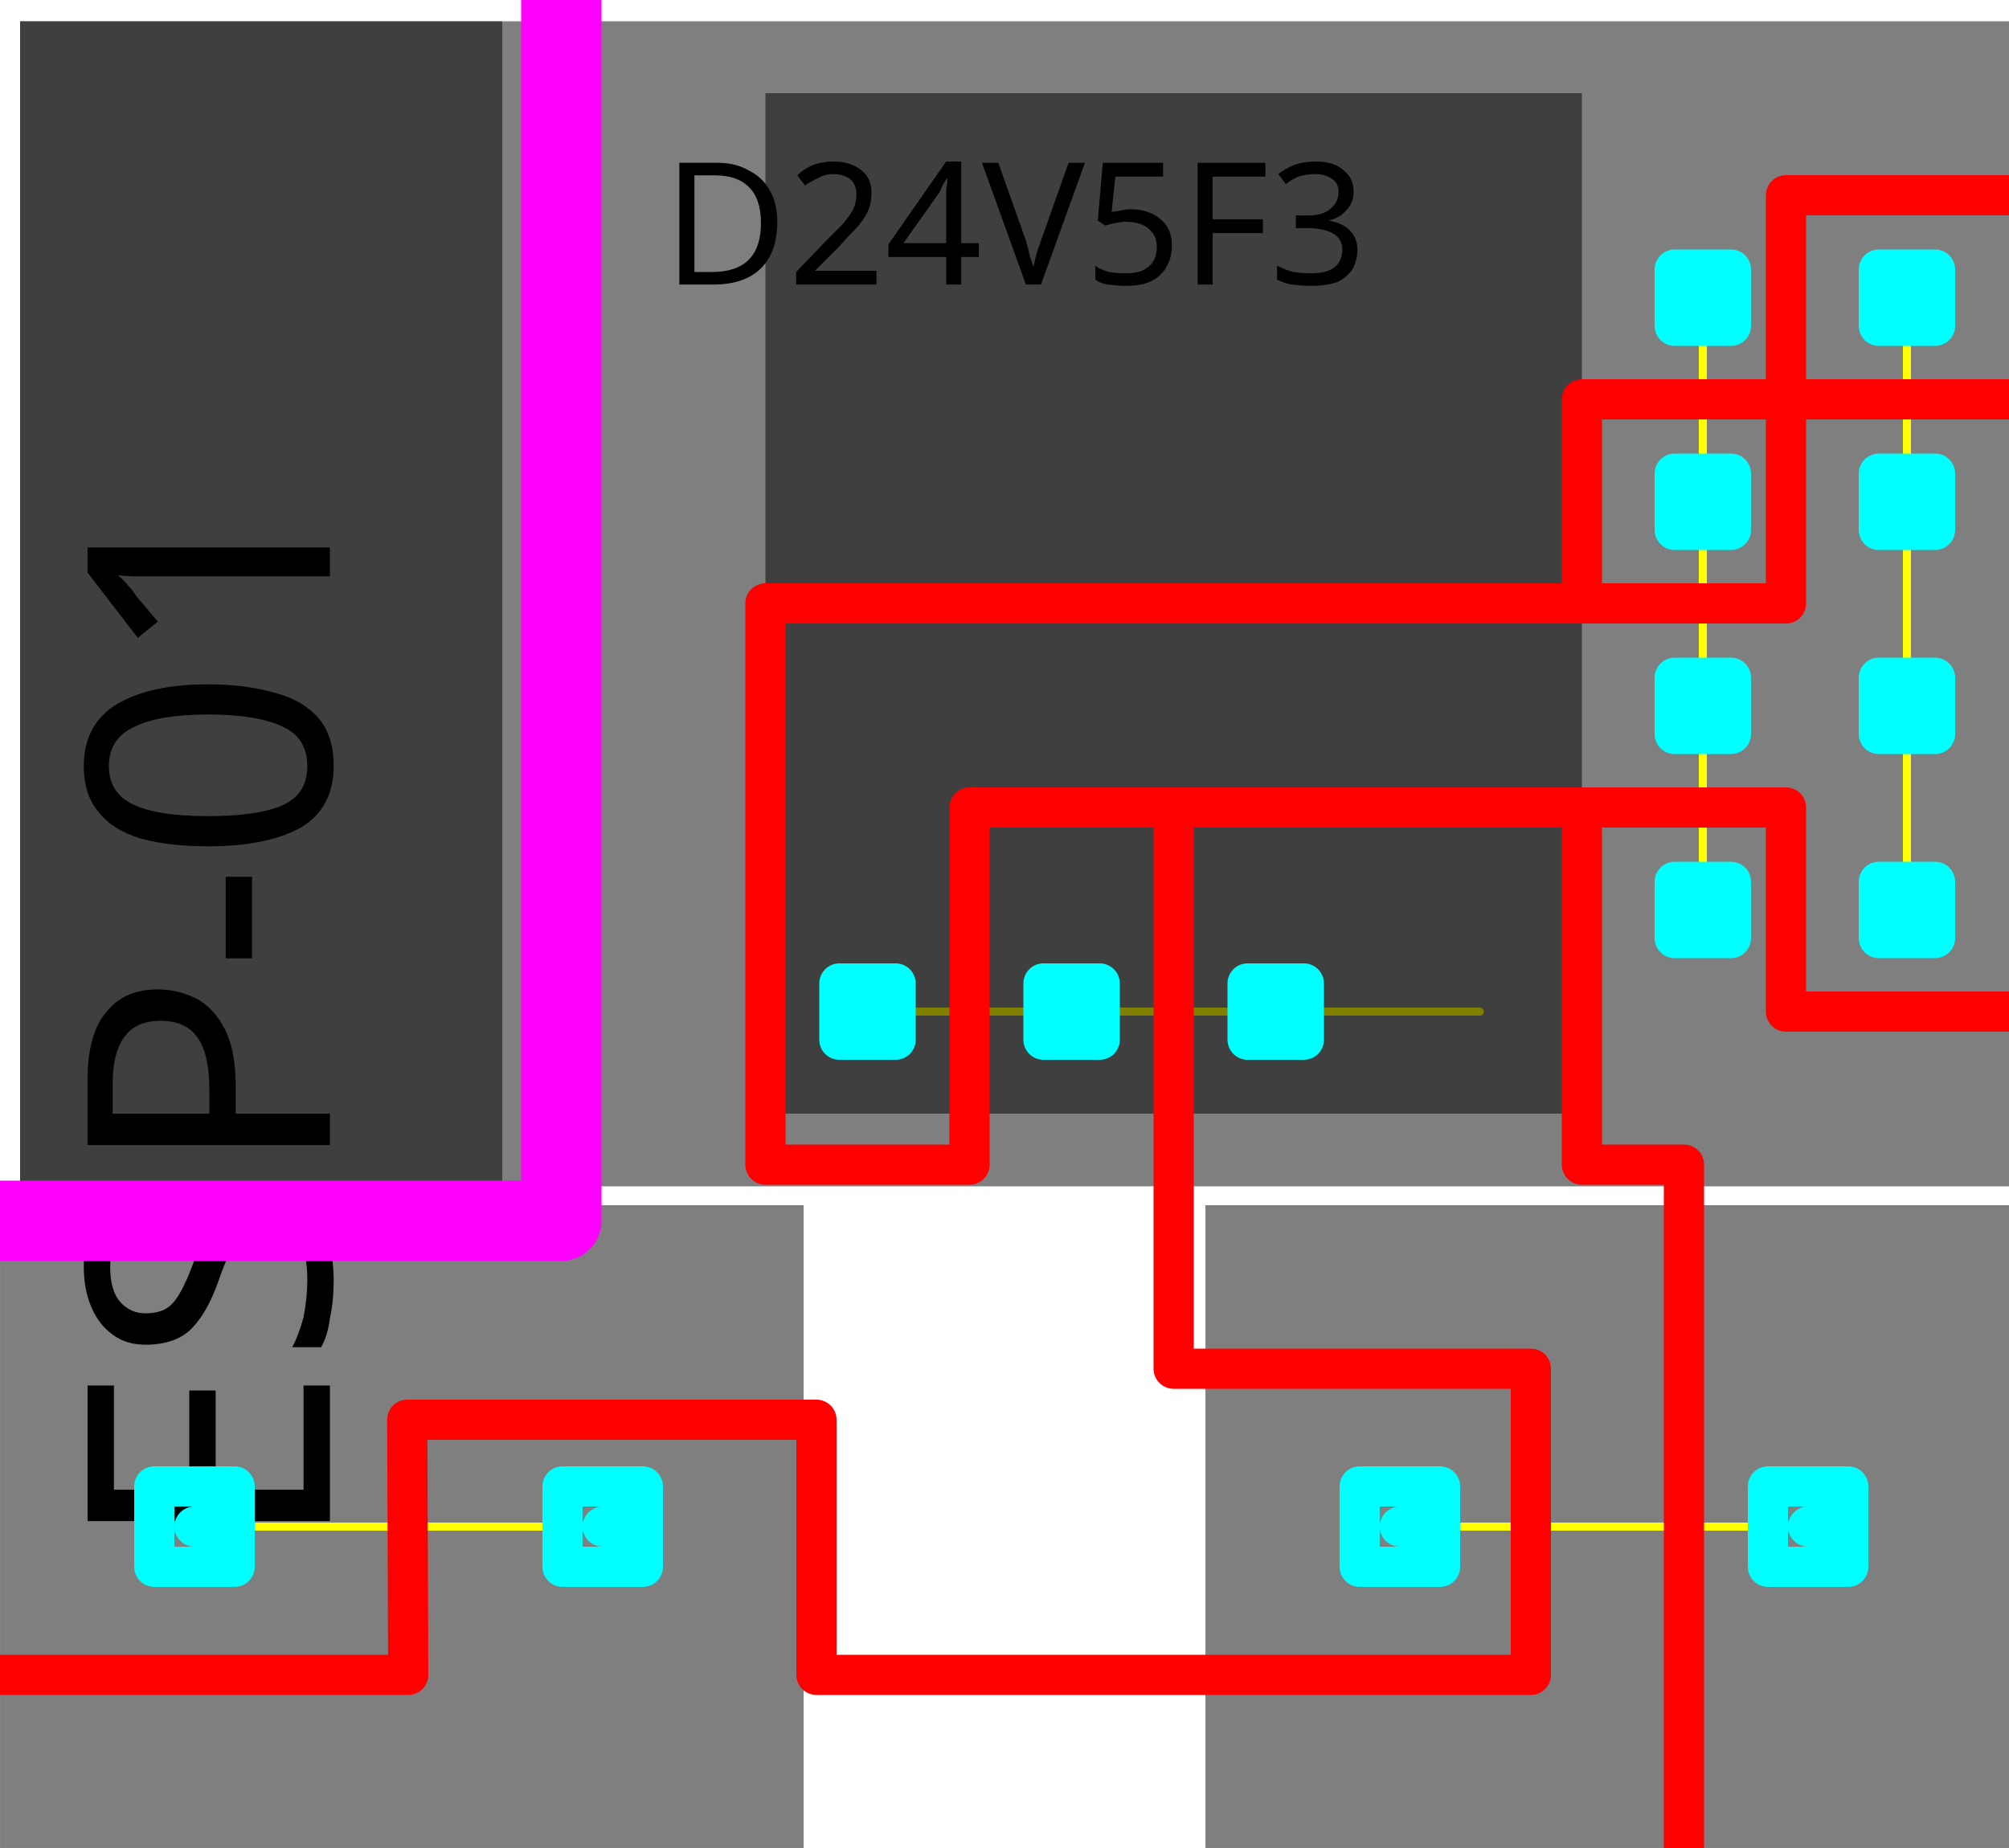
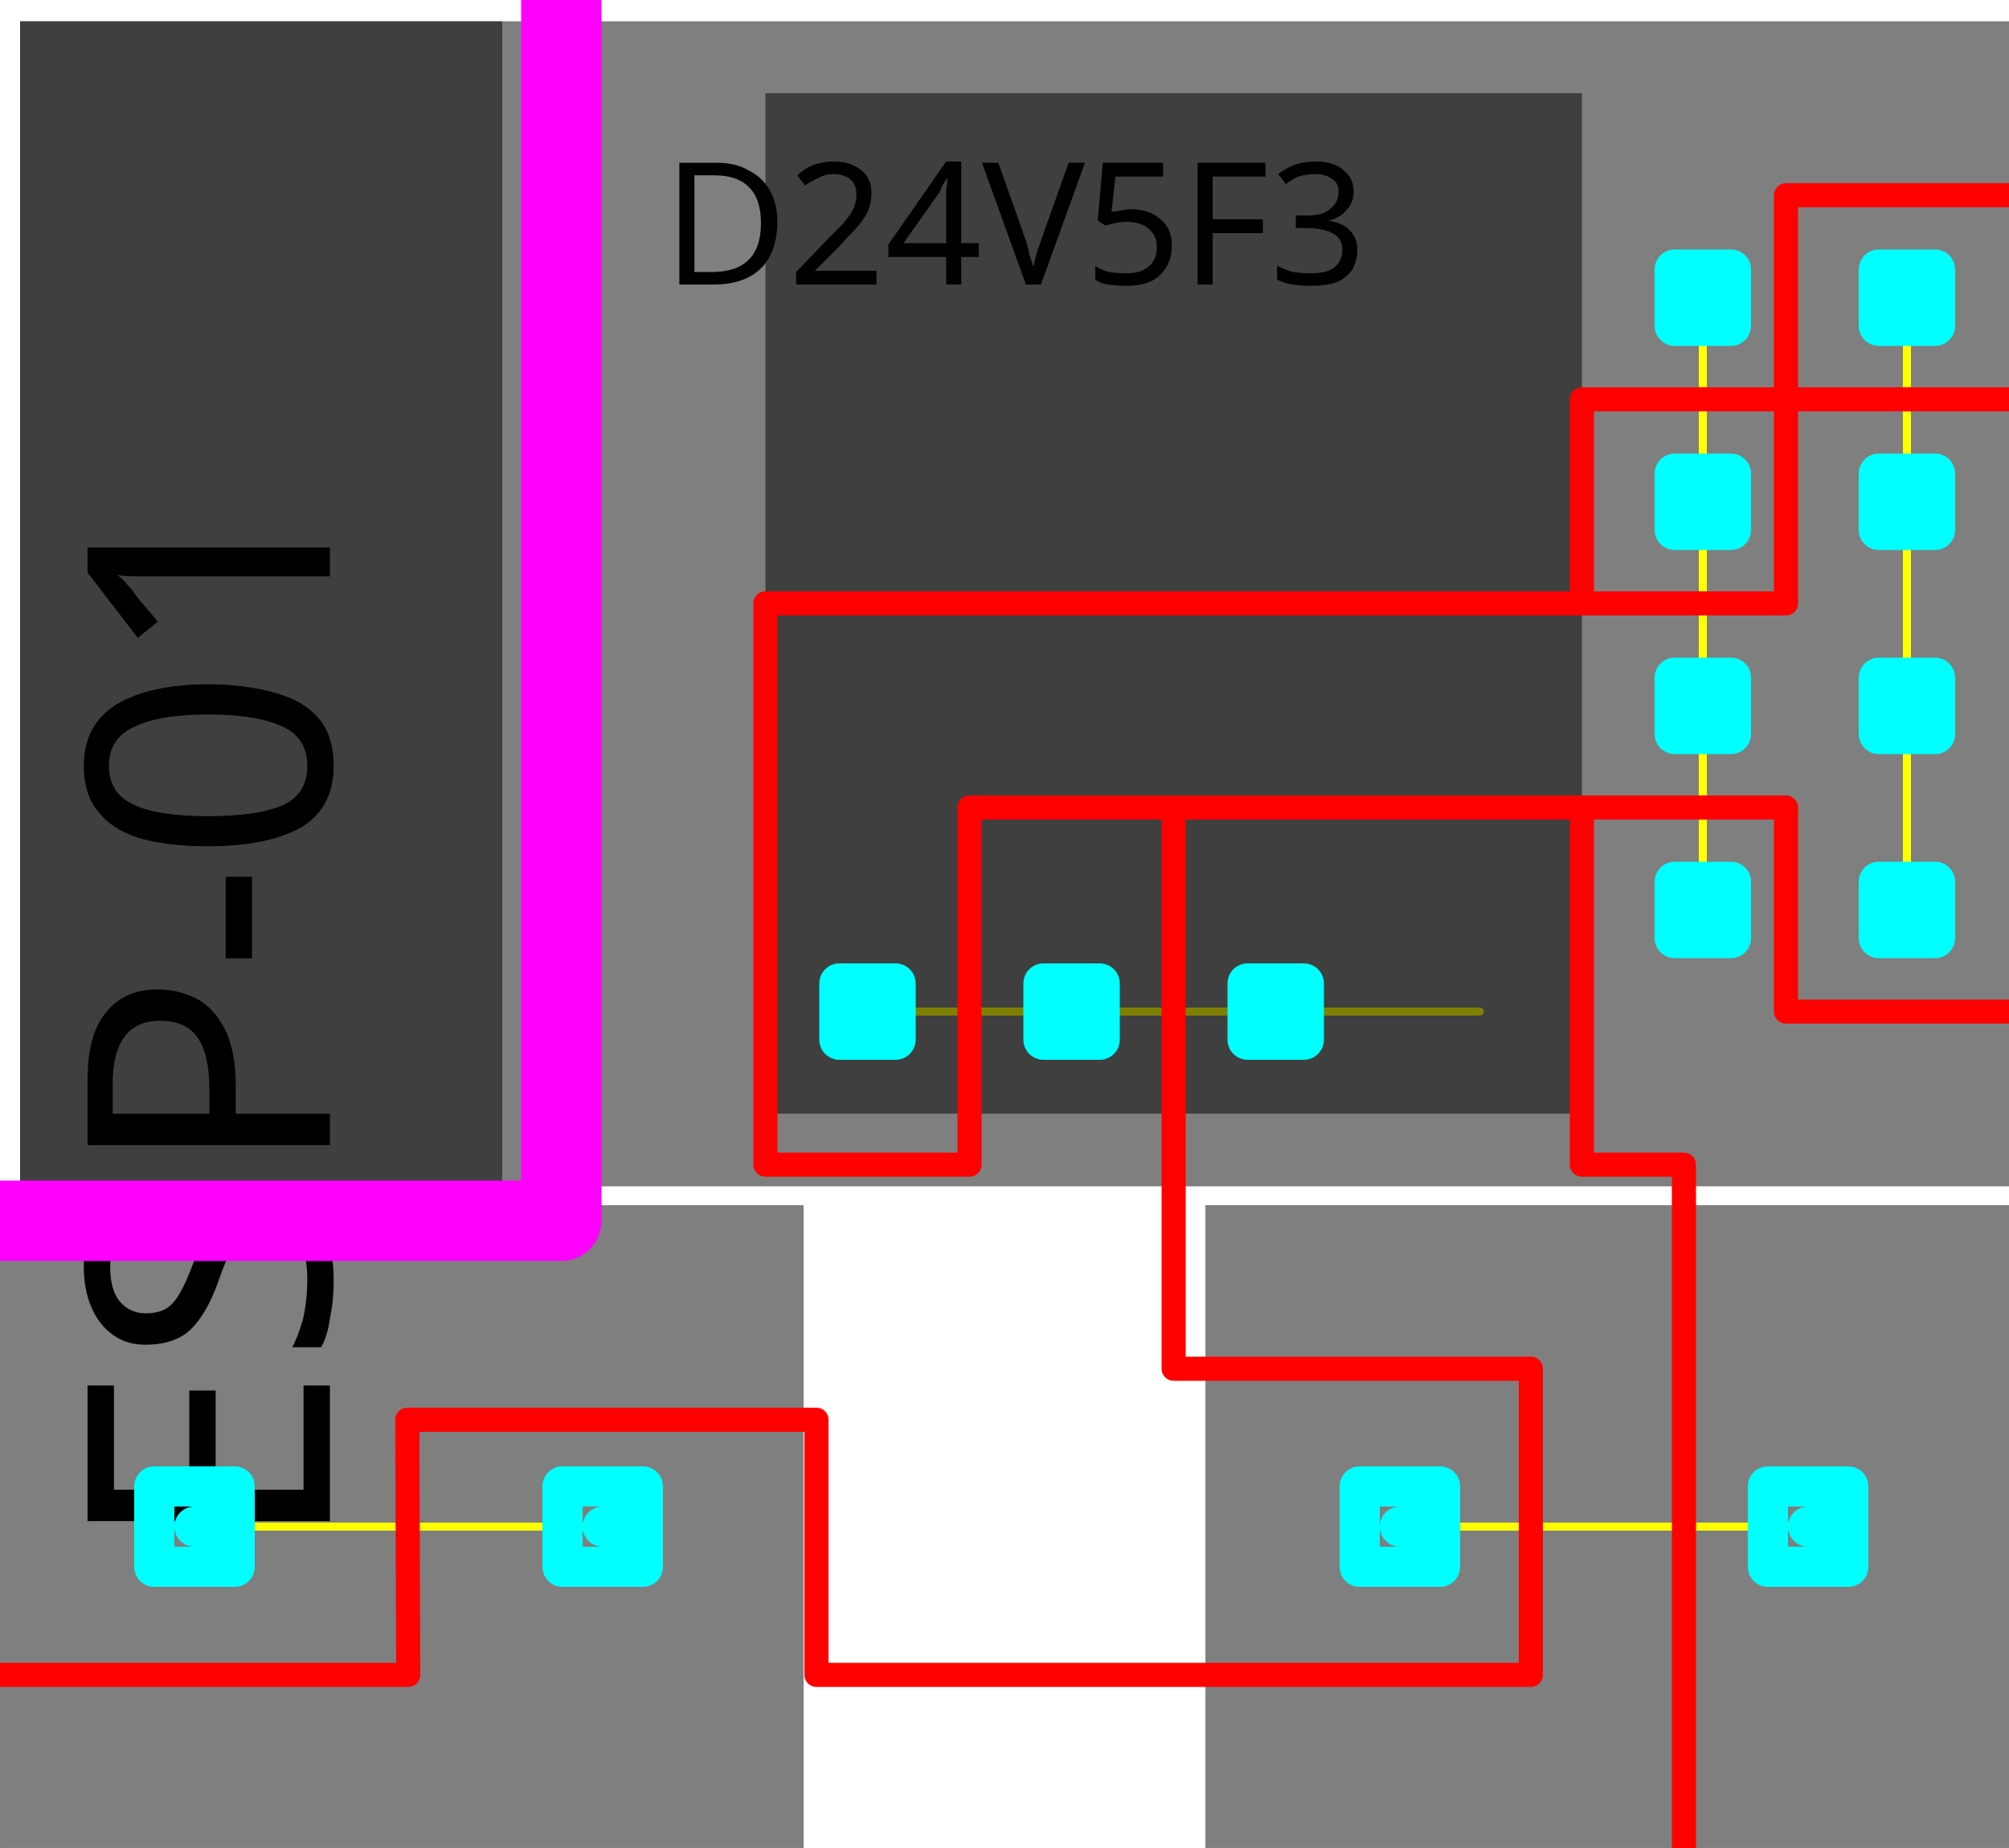
<svg xmlns="http://www.w3.org/2000/svg" width="25mm" height="23mm" viewBox="0 0 25 23" version="1.1" id="svg926">
  <defs id="defs920" />
  <g id="layer6" style="display:inline;opacity:1" transform="translate(5.175,18.25499)">
    <g transform="translate(-16.45163,-142.5503)" id="layer1" style="">
      <rect y="139.295" x="26.277" height="8" width="10" id="rect817" style="opacity:1;fill:#000000;fill-opacity:0.502;fill-rule:evenodd;stroke:none;stroke-width:0.5;stroke-linecap:round;stroke-linejoin:round;stroke-miterlimit:4;stroke-dasharray:none;stroke-dashoffset:0;stroke-opacity:1" />
      <path id="path818" d="m 28.777,143.295 h 5" style="opacity:1;fill:none;fill-opacity:0.502;fill-rule:evenodd;stroke:#ffff00;stroke-width:0.1;stroke-linecap:round;stroke-linejoin:round;stroke-miterlimit:4;stroke-dasharray:none;stroke-dashoffset:0;stroke-opacity:1" />
    </g>
    <g id="g921" transform="translate(-31.45163,-142.5503)" style="">
      <rect style="opacity:1;fill:#000000;fill-opacity:0.502;fill-rule:evenodd;stroke:none;stroke-width:0.5;stroke-linecap:round;stroke-linejoin:round;stroke-miterlimit:4;stroke-dasharray:none;stroke-dashoffset:0;stroke-opacity:1" id="rect917" width="10" height="8" x="26.277" y="139.295" />
      <path style="opacity:1;fill:none;fill-opacity:0.502;fill-rule:evenodd;stroke:#ffff00;stroke-width:0.1;stroke-linecap:round;stroke-linejoin:round;stroke-miterlimit:4;stroke-dasharray:none;stroke-dashoffset:0;stroke-opacity:1" d="m 28.777,143.295 h 5" id="path919" />
    </g>
    <g transform="translate(-8.349999,-105.815)" id="layer1-3" style="">
      <rect y="88.72" x="12.7" height="12.7" width="10.16" id="rect817-9" style="opacity:1;fill:#000000;fill-opacity:0.502;fill-rule:evenodd;stroke:none;stroke-width:0.1;stroke-linecap:round;stroke-linejoin:round;stroke-miterlimit:4;stroke-dasharray:none;stroke-dashoffset:0;stroke-opacity:1" />
      <path id="path831" d="m 13.97,100.15 h 2.54 2.54 2.54" style="opacity:1;fill:none;fill-opacity:0.502;fill-rule:evenodd;stroke:#ffff00;stroke-width:0.1;stroke-linecap:round;stroke-linejoin:round;stroke-miterlimit:4;stroke-dasharray:none;stroke-dashoffset:0;stroke-opacity:1" />
      <text id="text835" y="91.103" x="17.734" style="font-style:normal;font-variant:normal;font-weight:normal;font-stretch:normal;font-size:2.117px;line-height:125%;font-family:Raleway;-inkscape-font-specification:'Raleway, Normal';font-variant-ligatures:normal;font-variant-caps:normal;font-variant-numeric:normal;font-feature-settings:normal;text-align:center;letter-spacing:0px;word-spacing:0px;writing-mode:lr-tb;text-anchor:middle;fill:#000000;fill-opacity:1;stroke:none;stroke-width:0.265px;stroke-linecap:butt;stroke-linejoin:miter;stroke-opacity:1" xml:space="preserve">
        <tspan style="font-style:normal;font-variant:normal;font-weight:normal;font-stretch:normal;font-size:2.117px;font-family:Raleway;-inkscape-font-specification:'Raleway, Normal';font-variant-ligatures:normal;font-variant-caps:normal;font-variant-numeric:normal;font-feature-settings:normal;text-align:center;writing-mode:lr-tb;text-anchor:middle;stroke-width:0.265px" y="91.103" x="17.734" id="tspan833">D24V5F3</tspan>
      </text>
    </g>
    <g transform="translate(0.235,0.2700022)" style="display:inline;opacity:1" id="layer6-2">
      <g id="g832">
        <rect y="-5.16" x="-18.26" height="24.75" width="14.5" id="rect934-4" style="opacity:1;fill:#000000;fill-opacity:0.502;fill-rule:evenodd;stroke:none;stroke-width:1;stroke-linecap:round;stroke-linejoin:round;stroke-miterlimit:4;stroke-dasharray:none;stroke-dashoffset:0;stroke-opacity:1" transform="matrix(0,1,1,0,0,0)" />
        <text xml:space="preserve" style="font-style:normal;font-variant:normal;font-weight:normal;font-stretch:normal;font-size:4.233px;line-height:125%;font-family:Raleway;-inkscape-font-specification:'Raleway, Normal';font-variant-ligatures:normal;font-variant-caps:normal;font-variant-numeric:normal;font-feature-settings:normal;text-align:center;letter-spacing:0px;word-spacing:0px;writing-mode:lr-tb;text-anchor:middle;fill:#000000;fill-opacity:1;stroke:none;stroke-width:0.265px;stroke-linecap:butt;stroke-linejoin:miter;stroke-opacity:1" x="10.863" y="-1.306" id="text892-8" transform="rotate(-90)">
          <tspan id="tspan890-3" x="10.863" y="-1.306" style="font-style:normal;font-variant:normal;font-weight:normal;font-stretch:normal;font-size:4.233px;font-family:Raleway;-inkscape-font-specification:'Raleway, Normal';font-variant-ligatures:normal;font-variant-caps:normal;font-variant-numeric:normal;font-feature-settings:normal;text-align:center;writing-mode:lr-tb;text-anchor:middle;stroke-width:0.265px">ESP-01</tspan>
        </text>
        <path style="opacity:1;fill:none;fill-opacity:0.502;fill-rule:evenodd;stroke:#ffff00;stroke-width:0.1;stroke-linecap:round;stroke-linejoin:round;stroke-miterlimit:4;stroke-dasharray:none;stroke-dashoffset:0;stroke-opacity:1" d="m 18.32,-14.82 v 2.54 2.54 2.54" id="path822-9" />
        <path id="path824-0" d="m 15.78,-14.82 v 2.54 2.54 2.54" style="opacity:1;fill:none;fill-opacity:0.502;fill-rule:evenodd;stroke:#ffff00;stroke-width:0.1;stroke-linecap:round;stroke-linejoin:round;stroke-miterlimit:4;stroke-dasharray:none;stroke-dashoffset:0;stroke-opacity:1" />
        <rect transform="matrix(0,1,1,0,0,0)" style="opacity:1;fill:#000000;fill-opacity:0.502;fill-rule:evenodd;stroke:none;stroke-width:1;stroke-linecap:round;stroke-linejoin:round;stroke-miterlimit:4;stroke-dasharray:none;stroke-dashoffset:0;stroke-opacity:1" id="rect822" width="14.5" height="6" x="-18.26" y="-5.16" />
      </g>
    </g>
+     <text xml:space="preserve" style="font-style:normal;font-variant:normal;font-weight:normal;font-stretch:normal;font-size:2.117px;line-height:125%;font-family:Raleway;-inkscape-font-specification:'Raleway, Normal';font-variant-ligatures:normal;font-variant-caps:normal;font-variant-numeric:normal;font-feature-settings:normal;text-align:center;letter-spacing:0px;word-spacing:0px;writing-mode:lr-tb;text-anchor:middle;fill:#000000;fill-opacity:1;stroke:none;stroke-width:0.265px;stroke-linecap:butt;stroke-linejoin:miter;stroke-opacity:1" x="-2.941" y="7.912" id="text910">
+       <tspan id="tspan908" x="-2.941" y="7.912" style="font-style:normal;font-variant:normal;font-weight:normal;font-stretch:normal;font-size:2.117px;font-family:Raleway;-inkscape-font-specification:'Raleway, Normal';font-variant-ligatures:normal;font-variant-caps:normal;font-variant-numeric:normal;font-feature-settings:normal;text-align:center;writing-mode:lr-tb;text-anchor:middle;stroke-width:0.265px">GND</tspan>
+     </text>
+     <text id="text914" y="7.762" x="2.636" style="font-style:normal;font-variant:normal;font-weight:normal;font-stretch:normal;font-size:2.117px;line-height:125%;font-family:Raleway;-inkscape-font-specification:'Raleway, Normal';font-variant-ligatures:normal;font-variant-caps:normal;font-variant-numeric:normal;font-feature-settings:normal;text-align:center;letter-spacing:0px;word-spacing:0px;writing-mode:lr-tb;text-anchor:middle;fill:#000000;fill-opacity:1;stroke:none;stroke-width:0.265px;stroke-linecap:butt;stroke-linejoin:miter;stroke-opacity:1" xml:space="preserve">
+       <tspan style="font-style:normal;font-variant:normal;font-weight:normal;font-stretch:normal;font-size:2.117px;font-family:Raleway;-inkscape-font-specification:'Raleway, Normal';font-variant-ligatures:normal;font-variant-caps:normal;font-variant-numeric:normal;font-feature-settings:normal;text-align:center;writing-mode:lr-tb;text-anchor:middle;stroke-width:0.265px" y="7.762" x="2.636" id="tspan912">4-36V</tspan>
+     </text>
+     <text xml:space="preserve" style="font-style:normal;font-variant:normal;font-weight:normal;font-stretch:normal;font-size:2.117px;line-height:125%;font-family:Raleway;-inkscape-font-specification:'Raleway, Normal';font-variant-ligatures:normal;font-variant-caps:normal;font-variant-numeric:normal;font-feature-settings:normal;text-align:center;letter-spacing:0px;word-spacing:0px;writing-mode:lr-tb;text-anchor:middle;fill:#000000;fill-opacity:1;stroke:none;stroke-width:0.265px;stroke-linecap:butt;stroke-linejoin:miter;stroke-opacity:1" x="15.558" y="7.912" id="text918">
+       <tspan id="tspan916" x="15.558" y="7.912" style="font-style:normal;font-variant:normal;font-weight:normal;font-stretch:normal;font-size:2.117px;font-family:Raleway;-inkscape-font-specification:'Raleway, Normal';font-variant-ligatures:normal;font-variant-caps:normal;font-variant-numeric:normal;font-feature-settings:normal;text-align:center;writing-mode:lr-tb;text-anchor:middle;stroke-width:0.265px">IN1</tspan>
+     </text>
  </g>
  <g id="layer3" style="display:inline" transform="translate(5.175,18.25499)">
    <path style="opacity:1;fill:none;fill-opacity:0.502;fill-rule:evenodd;stroke:#ff00ff;stroke-width:1;stroke-linecap:round;stroke-linejoin:round;stroke-miterlimit:4;stroke-dasharray:none;stroke-dashoffset:0;stroke-opacity:1" d="m 20.325,-18.755 -18.515,0 V -3.061 H -5.675 V 5.245 H 20.325 Z" id="path852" />
  </g>
  <g id="layer7" style="display:inline" transform="translate(5.175,18.25499)">
    <g aria-label="GND" style="font-style:normal;font-variant:normal;font-weight:normal;font-stretch:normal;font-size:2.117px;line-height:125%;font-family:Raleway;-inkscape-font-specification:'Raleway, Normal';font-variant-ligatures:normal;font-variant-caps:normal;font-variant-numeric:normal;font-feature-settings:normal;text-align:center;letter-spacing:0px;word-spacing:0px;writing-mode:lr-tb;text-anchor:middle;fill:#000000;fill-opacity:1;stroke:none;stroke-width:0.265px;stroke-linecap:butt;stroke-linejoin:miter;stroke-opacity:1" id="text1062" />
    <g aria-label="4-36V" style="font-style:normal;font-variant:normal;font-weight:normal;font-stretch:normal;font-size:2.117px;line-height:125%;font-family:Raleway;-inkscape-font-specification:'Raleway, Normal';font-variant-ligatures:normal;font-variant-caps:normal;font-variant-numeric:normal;font-feature-settings:normal;text-align:center;letter-spacing:0px;word-spacing:0px;writing-mode:lr-tb;text-anchor:middle;fill:#000000;fill-opacity:1;stroke:none;stroke-width:0.265px;stroke-linecap:butt;stroke-linejoin:miter;stroke-opacity:1" id="text1066" />
    <g aria-label="IN1" style="font-style:normal;font-variant:normal;font-weight:normal;font-stretch:normal;font-size:2.117px;line-height:125%;font-family:Raleway;-inkscape-font-specification:'Raleway, Normal';font-variant-ligatures:normal;font-variant-caps:normal;font-variant-numeric:normal;font-feature-settings:normal;text-align:center;letter-spacing:0px;word-spacing:0px;writing-mode:lr-tb;text-anchor:middle;fill:#000000;fill-opacity:1;stroke:none;stroke-width:0.265px;stroke-linecap:butt;stroke-linejoin:miter;stroke-opacity:1" id="text1070" />
-     <path id="path872" style="opacity:1;fill:none;fill-opacity:0.502;fill-rule:evenodd;stroke:#ff0000;stroke-width:0.5;stroke-linecap:round;stroke-linejoin:round;stroke-miterlimit:4;stroke-dasharray:none;stroke-dashoffset:0;stroke-opacity:1" d="m 17.258,8.108 v 0.131 h -0.718 V 8.108 H 16.841 V 7.202 c -0.011,0.017 -0.031,0.035 -0.059,0.055 -0.027,0.02 -0.057,0.038 -0.091,0.055 -0.032,0.017 -0.066,0.031 -0.102,0.042 -0.035,0.011 -0.066,0.017 -0.093,0.017 v -0.14 c 0.032,0 0.068,-0.009 0.106,-0.028 0.04,-0.018 0.076,-0.04 0.11,-0.064 0.035,-0.024 0.065,-0.047 0.089,-0.068 0.024,-0.021 0.037,-0.035 0.04,-0.042 h 0.148 V 8.108 Z M 15.102,7.012 V 8.239 H 14.954 V 6.737 h 0.114 l 0.995,1.251 V 6.739 h 0.148 V 8.239 H 16.082 Z M 14.429,8.239 V 6.737 h 0.148 V 8.239 Z M 4.285,6.636 4.823,7.955 5.359,6.636 H 5.513 L 4.887,8.139 H 4.757 L 4.131,6.636 Z m -0.235,1.008 c 0,0.072 -0.014,0.14 -0.042,0.203 -0.027,0.062 -0.064,0.116 -0.112,0.163 -0.048,0.047 -0.104,0.083 -0.169,0.11 -0.065,0.027 -0.135,0.04 -0.21,0.04 -0.079,0 -0.152,-0.014 -0.218,-0.042 -0.066,-0.03 -0.123,-0.071 -0.171,-0.125 -0.047,-0.054 -0.083,-0.119 -0.11,-0.197 -0.027,-0.079 -0.04,-0.167 -0.04,-0.265 0,-0.152 0.013,-0.285 0.04,-0.398 0.027,-0.114 0.064,-0.209 0.112,-0.284 0.049,-0.076 0.108,-0.133 0.176,-0.169 0.068,-0.037 0.143,-0.055 0.226,-0.055 0.1,0 0.19,0.025 0.269,0.074 0.079,0.049 0.139,0.118 0.18,0.205 l -0.093,0.085 c -0.03,-0.072 -0.076,-0.129 -0.14,-0.171 -0.064,-0.044 -0.135,-0.066 -0.216,-0.066 -0.062,0 -0.119,0.015 -0.169,0.044 -0.051,0.03 -0.095,0.073 -0.131,0.129 -0.035,0.055 -0.064,0.123 -0.085,0.205 -0.02,0.082 -0.03,0.174 -0.03,0.277 0.031,-0.083 0.084,-0.15 0.159,-0.199 0.076,-0.049 0.162,-0.074 0.258,-0.074 0.072,0 0.139,0.013 0.201,0.04 0.064,0.025 0.119,0.061 0.165,0.108 0.047,0.045 0.083,0.099 0.11,0.161 0.027,0.062 0.04,0.128 0.04,0.199 z M 3.521,8.033 c 0.054,0 0.104,-0.01 0.15,-0.03 0.048,-0.021 0.09,-0.049 0.125,-0.085 0.037,-0.035 0.065,-0.076 0.085,-0.123 0.021,-0.048 0.032,-0.099 0.032,-0.152 0,-0.054 -0.011,-0.104 -0.032,-0.15 -0.021,-0.048 -0.05,-0.09 -0.087,-0.125 -0.035,-0.035 -0.077,-0.063 -0.125,-0.083 -0.047,-0.021 -0.097,-0.032 -0.15,-0.032 -0.054,0 -0.104,0.011 -0.152,0.032 -0.047,0.02 -0.088,0.047 -0.125,0.083 -0.035,0.035 -0.064,0.077 -0.085,0.125 -0.02,0.047 -0.03,0.097 -0.03,0.15 0,0.054 0.011,0.104 0.032,0.15 0.021,0.047 0.049,0.088 0.085,0.125 0.037,0.035 0.078,0.064 0.125,0.085 0.048,0.02 0.099,0.03 0.152,0.03 z m -1.057,-0.394 c 0.093,0.016 0.167,0.058 0.222,0.127 0.056,0.069 0.085,0.155 0.085,0.256 0,0.064 -0.012,0.121 -0.036,0.174 -0.023,0.054 -0.056,0.099 -0.099,0.135 -0.042,0.038 -0.094,0.067 -0.155,0.087 -0.059,0.021 -0.126,0.032 -0.199,0.032 -0.107,0 -0.201,-0.022 -0.282,-0.066 -0.08,-0.042 -0.141,-0.102 -0.182,-0.178 l 0.099,-0.091 c 0.03,0.062 0.075,0.111 0.135,0.148 0.061,0.037 0.137,0.055 0.229,0.055 0.106,0 0.189,-0.026 0.25,-0.078 0.061,-0.051 0.091,-0.124 0.091,-0.22 0,-0.097 -0.032,-0.174 -0.095,-0.231 -0.064,-0.056 -0.155,-0.085 -0.275,-0.085 H 2.2 V 7.582 h 0.057 c 0.109,0 0.192,-0.025 0.25,-0.074 0.058,-0.051 0.087,-0.116 0.087,-0.197 0,-0.042 -0.008,-0.08 -0.023,-0.112 -0.016,-0.032 -0.037,-0.059 -0.066,-0.08 -0.027,-0.023 -0.059,-0.04 -0.097,-0.051 -0.037,-0.011 -0.077,-0.017 -0.121,-0.017 -0.08,0 -0.152,0.018 -0.214,0.055 -0.061,0.035 -0.107,0.085 -0.138,0.148 l -0.093,-0.089 c 0.017,-0.037 0.041,-0.07 0.072,-0.099 0.031,-0.031 0.066,-0.057 0.106,-0.078 0.04,-0.021 0.083,-0.037 0.131,-0.049 0.048,-0.013 0.097,-0.019 0.148,-0.019 0.065,0 0.124,0.009 0.178,0.028 0.055,0.018 0.102,0.044 0.142,0.078 0.04,0.032 0.07,0.072 0.091,0.119 0.023,0.047 0.034,0.098 0.034,0.155 0,0.042 -0.006,0.083 -0.019,0.123 -0.013,0.038 -0.031,0.073 -0.055,0.104 -0.024,0.03 -0.054,0.055 -0.089,0.076 -0.034,0.02 -0.073,0.032 -0.116,0.038 z M 1.087,7.629 v -0.133 h 0.618 v 0.133 z M 0.566,8.408 V 8.031 h -0.705 v -0.127 L 0.612,6.931 H 0.71 V 7.9 H 0.896 V 8.031 H 0.71 V 8.408 Z M 0.013,7.9 h 0.567 v -0.743 z M -1.81,8.164 V 6.661 h 0.51 c 0.12,0 0.224,0.02 0.313,0.059 0.09,0.04 0.165,0.093 0.224,0.161 0.061,0.068 0.106,0.147 0.135,0.239 0.031,0.09 0.047,0.187 0.047,0.29 0,0.114 -0.017,0.218 -0.051,0.311 -0.034,0.092 -0.083,0.171 -0.146,0.237 -0.062,0.065 -0.138,0.116 -0.226,0.152 -0.087,0.035 -0.186,0.053 -0.296,0.053 z m 1.082,-0.754 c 0,-0.09 -0.013,-0.173 -0.038,-0.248 -0.025,-0.076 -0.063,-0.142 -0.112,-0.197 -0.048,-0.055 -0.107,-0.097 -0.178,-0.127 -0.071,-0.031 -0.152,-0.047 -0.243,-0.047 h -0.362 v 1.24 h 0.362 c 0.093,0 0.175,-0.016 0.246,-0.047 0.072,-0.032 0.132,-0.076 0.18,-0.131 0.048,-0.056 0.084,-0.122 0.108,-0.197 0.025,-0.076 0.038,-0.159 0.038,-0.248 z M -3.295,6.937 V 8.164 H -3.443 V 6.661 h 0.114 l 0.995,1.251 V 6.663 h 0.148 v 1.501 h -0.129 z m -0.58,1.008 c -0.14,0.154 -0.301,0.231 -0.483,0.231 -0.102,0 -0.195,-0.022 -0.282,-0.066 -0.085,-0.044 -0.159,-0.102 -0.222,-0.174 -0.062,-0.072 -0.111,-0.153 -0.146,-0.243 -0.035,-0.092 -0.053,-0.186 -0.053,-0.282 0,-0.1 0.017,-0.196 0.051,-0.288 0.035,-0.092 0.084,-0.172 0.146,-0.241 0.062,-0.071 0.135,-0.126 0.22,-0.167 0.085,-0.042 0.177,-0.064 0.277,-0.064 0.073,0 0.14,0.008 0.201,0.025 0.061,0.016 0.114,0.038 0.161,0.068 0.048,0.028 0.089,0.063 0.123,0.104 0.035,0.04 0.065,0.083 0.089,0.131 l -0.114,0.076 C -3.955,6.962 -4.02,6.893 -4.099,6.85 -4.178,6.806 -4.267,6.784 -4.367,6.784 c -0.083,0 -0.159,0.018 -0.226,0.053 -0.066,0.035 -0.123,0.083 -0.171,0.142 -0.047,0.058 -0.083,0.125 -0.108,0.201 -0.025,0.075 -0.038,0.152 -0.038,0.233 0,0.085 0.014,0.165 0.042,0.241 0.03,0.076 0.07,0.143 0.121,0.201 0.051,0.056 0.11,0.102 0.178,0.135 0.069,0.034 0.144,0.051 0.224,0.051 0.086,0 0.168,-0.02 0.246,-0.059 0.079,-0.041 0.155,-0.105 0.226,-0.193 V 7.54 H -4.209 v -0.114 h 0.459 V 8.164 H -3.874 Z M 14.51,-8.205 v 4.445 l 1.27,2e-7 v 9.525 m -6.35,-13.97 5e-7,6.985 H 13.875 v 3.81 l -8.89,9e-7 v -3.175 l -5.092,1.5e-7 0.012,3.175 H -6.445 M 20.86,-15.825 h -3.81 v 5.08 h -2.54 v 0 m 6.35,-2.54 h -6.35 v 2.54 H 4.35 l 2e-7,6.985 h 2.54 l -2e-7,-4.445 H 17.05 v 2.54 h 3.81" />
+     <path id="path872" style="opacity:1;fill:none;fill-opacity:0.502;fill-rule:evenodd;stroke:#ff0000;stroke-width:0.3;stroke-linecap:round;stroke-linejoin:round;stroke-miterlimit:4;stroke-dasharray:none;stroke-dashoffset:0;stroke-opacity:1" d="m 20.86,-13.285 h -6.35 v 2.54 H 4.35 l 2e-7,6.985 h 2.54 l -2e-7,-4.445 H 17.05 v 2.54 h 3.81 m 0,-10.16 h -3.81 v 5.08 h -2.54 v 0 m -5.08,2.54 5e-7,6.985 H 13.875 v 3.81 l -8.89,9e-7 v -3.175 l -5.092,1.5e-7 0.012,3.175 H -6.445 M 14.51,-8.205 v 4.445 l 1.27,2e-7 v 9.525" />
  </g>
  <g id="layer4" style="display:inline" transform="translate(5.175,18.25499)">
    <g id="g940" transform="translate(3.405002,-9.134995)" style="stroke:#00ffff;stroke-opacity:1" />
    <g id="g1229" transform="rotate(-180,36.2725,8.835006)" style="stroke:#00ffff;stroke-opacity:1" />
    <g id="g942" transform="rotate(-90,11.72751,4.247507)" style="stroke:#00ffff;stroke-opacity:1" />
    <g transform="rotate(-180,31.22625,8.835006)" id="g915" style="stroke:#00ffff;stroke-opacity:1" />
    <g id="g924" transform="rotate(-180,26.18,8.835006)" style="stroke:#00ffff;stroke-opacity:1" />
    <g transform="translate(19.24001,1.37501)" id="g941" style="stroke:#00ffff;stroke-opacity:1" />
    <g id="g925" style="stroke:#00ffff;stroke-opacity:1">
      <g transform="rotate(-90,22.0375,-8.9375)" id="g954" style="stroke:#00ffff;stroke-opacity:1" />
      <g id="g964" transform="rotate(-90,23.3075,-10.2075)" style="stroke:#00ffff;stroke-opacity:1" />
    </g>
    <g id="g1033" transform="translate(-0.2700745,-0.1467824)" style="stroke:#00ffff;stroke-opacity:1" />
    <g id="g906" transform="translate(-2.265001,-18.99)">
      <path style="opacity:1;fill:none;fill-opacity:1;fill-rule:evenodd;stroke:#00ffff;stroke-width:0.5;stroke-linecap:round;stroke-linejoin:round;stroke-miterlimit:4;stroke-dasharray:none;stroke-dashoffset:0;stroke-opacity:1" d="m 19.59,19.735 h 0.5 v -0.5 h -1 v 1 h 1 v -0.5" id="path909" />
      <path style="opacity:1;fill:none;fill-opacity:1;fill-rule:evenodd;stroke:#00ffff;stroke-width:0.5;stroke-linecap:round;stroke-linejoin:round;stroke-miterlimit:4;stroke-dasharray:none;stroke-dashoffset:0;stroke-opacity:1" d="m 14.51,19.735 h 0.5 v -0.5 h -1 v 1 h 1 v -0.5" id="path911" />
    </g>
    <g id="g1058" transform="translate(1.27)">
      <path style="opacity:1;fill:#6f9090;fill-opacity:0.229;fill-rule:evenodd;stroke:#00ffff;stroke-width:0.5;stroke-linecap:round;stroke-linejoin:round;stroke-miterlimit:4;stroke-dasharray:none;stroke-dashoffset:0;stroke-opacity:1" d="m 4.35,-5.665 h -0.35 v 0.35 h 0.7 v -0.7 h -0.7 v 0.35" id="path910" />
      <path style="opacity:1;fill:#6f9090;fill-opacity:0.229;fill-rule:evenodd;stroke:#00ffff;stroke-width:0.5;stroke-linecap:round;stroke-linejoin:round;stroke-miterlimit:4;stroke-dasharray:none;stroke-dashoffset:0;stroke-opacity:1" d="m 9.43,-5.665 h -0.35 v 0.35 h 0.7 v -0.7 h -0.7 v 0.35" id="path912" />
      <path style="opacity:1;fill:#6f9090;fill-opacity:0.229;fill-rule:evenodd;stroke:#00ffff;stroke-width:0.5;stroke-linecap:round;stroke-linejoin:round;stroke-miterlimit:4;stroke-dasharray:none;stroke-dashoffset:0;stroke-opacity:1" d="m 6.89,-5.665 h -0.35 v 0.35 h 0.7 v -0.7 h -0.7 v 0.35" id="path914" />
    </g>
    <g id="g930" transform="matrix(-1,0,0,1,45.765,-16.505)">
      <path id="path1025" d="m 29.75,9.575 v 0.35 h 0.35 v -0.7 h -0.7 v 0.7 h 0.35" style="opacity:1;fill:none;fill-opacity:1;fill-rule:evenodd;stroke:#00ffff;stroke-width:0.5;stroke-linecap:round;stroke-linejoin:round;stroke-miterlimit:4;stroke-dasharray:none;stroke-dashoffset:0;stroke-opacity:1" />
      <path id="path1023" d="m 29.75,1.955 v 0.35 h 0.35 v -0.7 h -0.7 v 0.7 h 0.35" style="opacity:1;fill:none;fill-opacity:1;fill-rule:evenodd;stroke:#00ffff;stroke-width:0.5;stroke-linecap:round;stroke-linejoin:round;stroke-miterlimit:4;stroke-dasharray:none;stroke-dashoffset:0;stroke-opacity:1" />
      <path id="path1021" d="m 29.75,4.495 v 0.35 h 0.35 v -0.7 h -0.7 v 0.7 h 0.35" style="opacity:1;fill:none;fill-opacity:1;fill-rule:evenodd;stroke:#00ffff;stroke-width:0.5;stroke-linecap:round;stroke-linejoin:round;stroke-miterlimit:4;stroke-dasharray:none;stroke-dashoffset:0;stroke-opacity:1" />
      <path id="path1019" d="m 29.75,7.035 v 0.35 h 0.35 v -0.7 h -0.7 v 0.7 h 0.35" style="opacity:1;fill:none;fill-opacity:1;fill-rule:evenodd;stroke:#00ffff;stroke-width:0.5;stroke-linecap:round;stroke-linejoin:round;stroke-miterlimit:4;stroke-dasharray:none;stroke-dashoffset:0;stroke-opacity:1" />
      <path id="path1015" d="m 27.21,1.955 v 0.35 h 0.35 v -0.7 h -0.7 v 0.7 h 0.35" style="opacity:1;fill:none;fill-opacity:1;fill-rule:evenodd;stroke:#00ffff;stroke-width:0.5;stroke-linecap:round;stroke-linejoin:round;stroke-miterlimit:4;stroke-dasharray:none;stroke-dashoffset:0;stroke-opacity:1" />
      <path style="opacity:1;fill:#6f9090;fill-opacity:0.229;fill-rule:evenodd;stroke:#00ffff;stroke-width:0.5;stroke-linecap:round;stroke-linejoin:round;stroke-miterlimit:4;stroke-dasharray:none;stroke-dashoffset:0;stroke-opacity:1" d="m 27.21,4.495 h -0.35 v 0.35 h 0.7 v -0.7 h -0.7 v 0.35" id="path916" />
      <path style="opacity:1;fill:#6f9090;fill-opacity:0.229;fill-rule:evenodd;stroke:#00ffff;stroke-width:0.5;stroke-linecap:round;stroke-linejoin:round;stroke-miterlimit:4;stroke-dasharray:none;stroke-dashoffset:0;stroke-opacity:1" d="m 27.21,9.575 h -0.35 v 0.35 h 0.7 v -0.7 h -0.7 v 0.35" id="path920" />
      <path id="path871" d="m 27.21,7.035 h -0.35 v 0.35 h 0.7 v -0.7 h -0.7 v 0.35" style="opacity:1;fill:#6f9090;fill-opacity:0.229;fill-rule:evenodd;stroke:#00ffff;stroke-width:0.5;stroke-linecap:round;stroke-linejoin:round;stroke-miterlimit:4;stroke-dasharray:none;stroke-dashoffset:0;stroke-opacity:1" />
    </g>
    <g transform="translate(-17.265,-18.99)" id="g943">
      <path id="path938" d="m 19.59,19.735 h 0.5 v -0.5 h -1 v 1 h 1 v -0.5" style="opacity:1;fill:none;fill-opacity:1;fill-rule:evenodd;stroke:#00ffff;stroke-width:0.5;stroke-linecap:round;stroke-linejoin:round;stroke-miterlimit:4;stroke-dasharray:none;stroke-dashoffset:0;stroke-opacity:1" />
      <path id="path940" d="m 14.51,19.735 h 0.5 v -0.5 h -1 v 1 h 1 v -0.5" style="opacity:1;fill:none;fill-opacity:1;fill-rule:evenodd;stroke:#00ffff;stroke-width:0.5;stroke-linecap:round;stroke-linejoin:round;stroke-miterlimit:4;stroke-dasharray:none;stroke-dashoffset:0;stroke-opacity:1" />
    </g>
  </g>
</svg>
